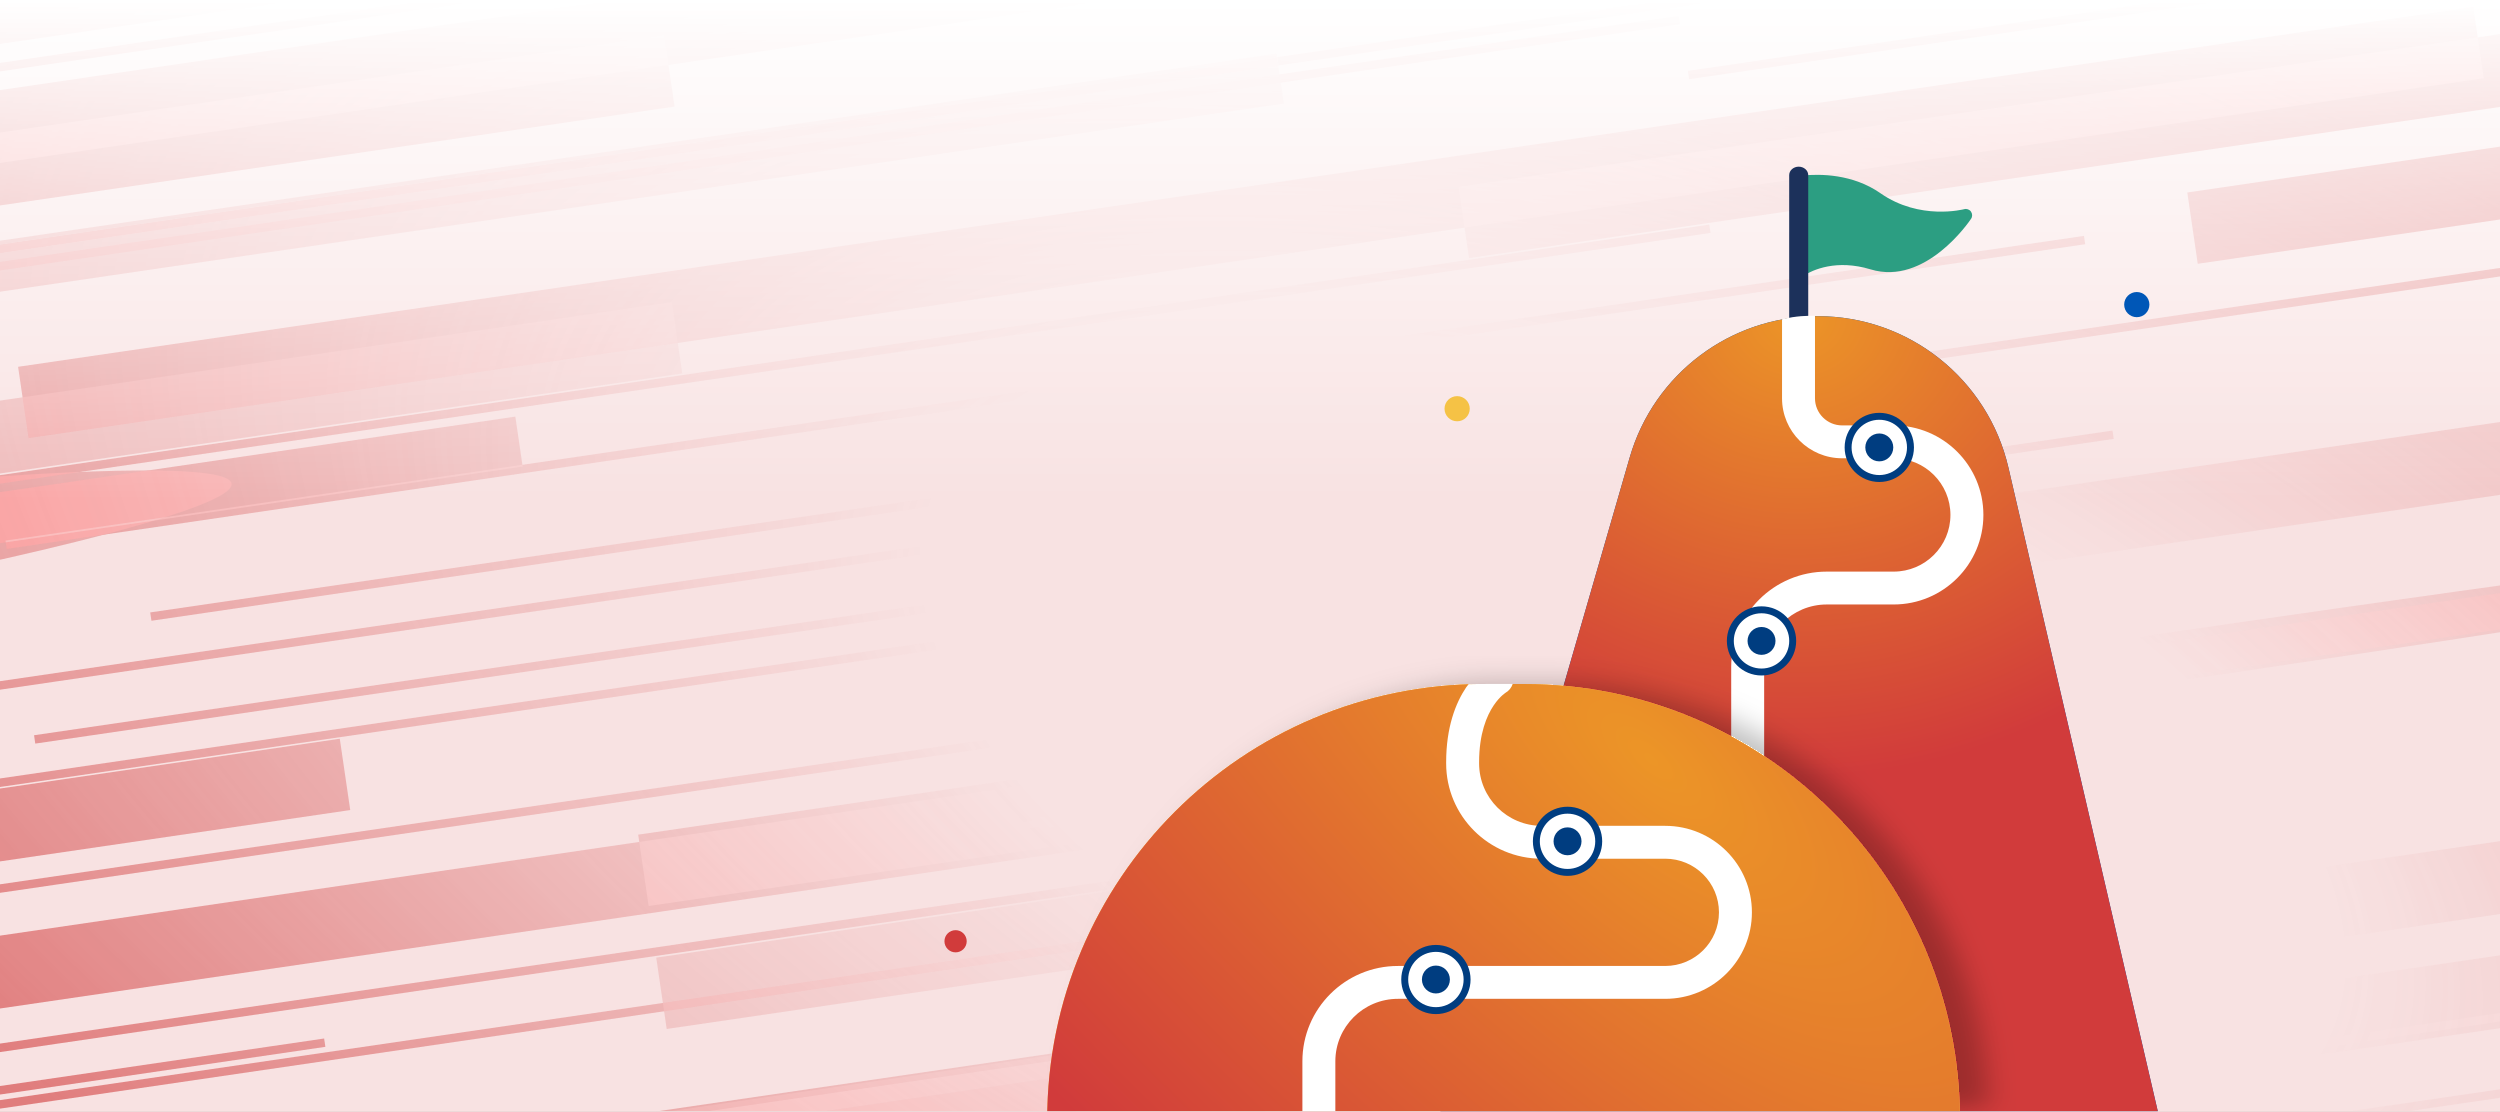
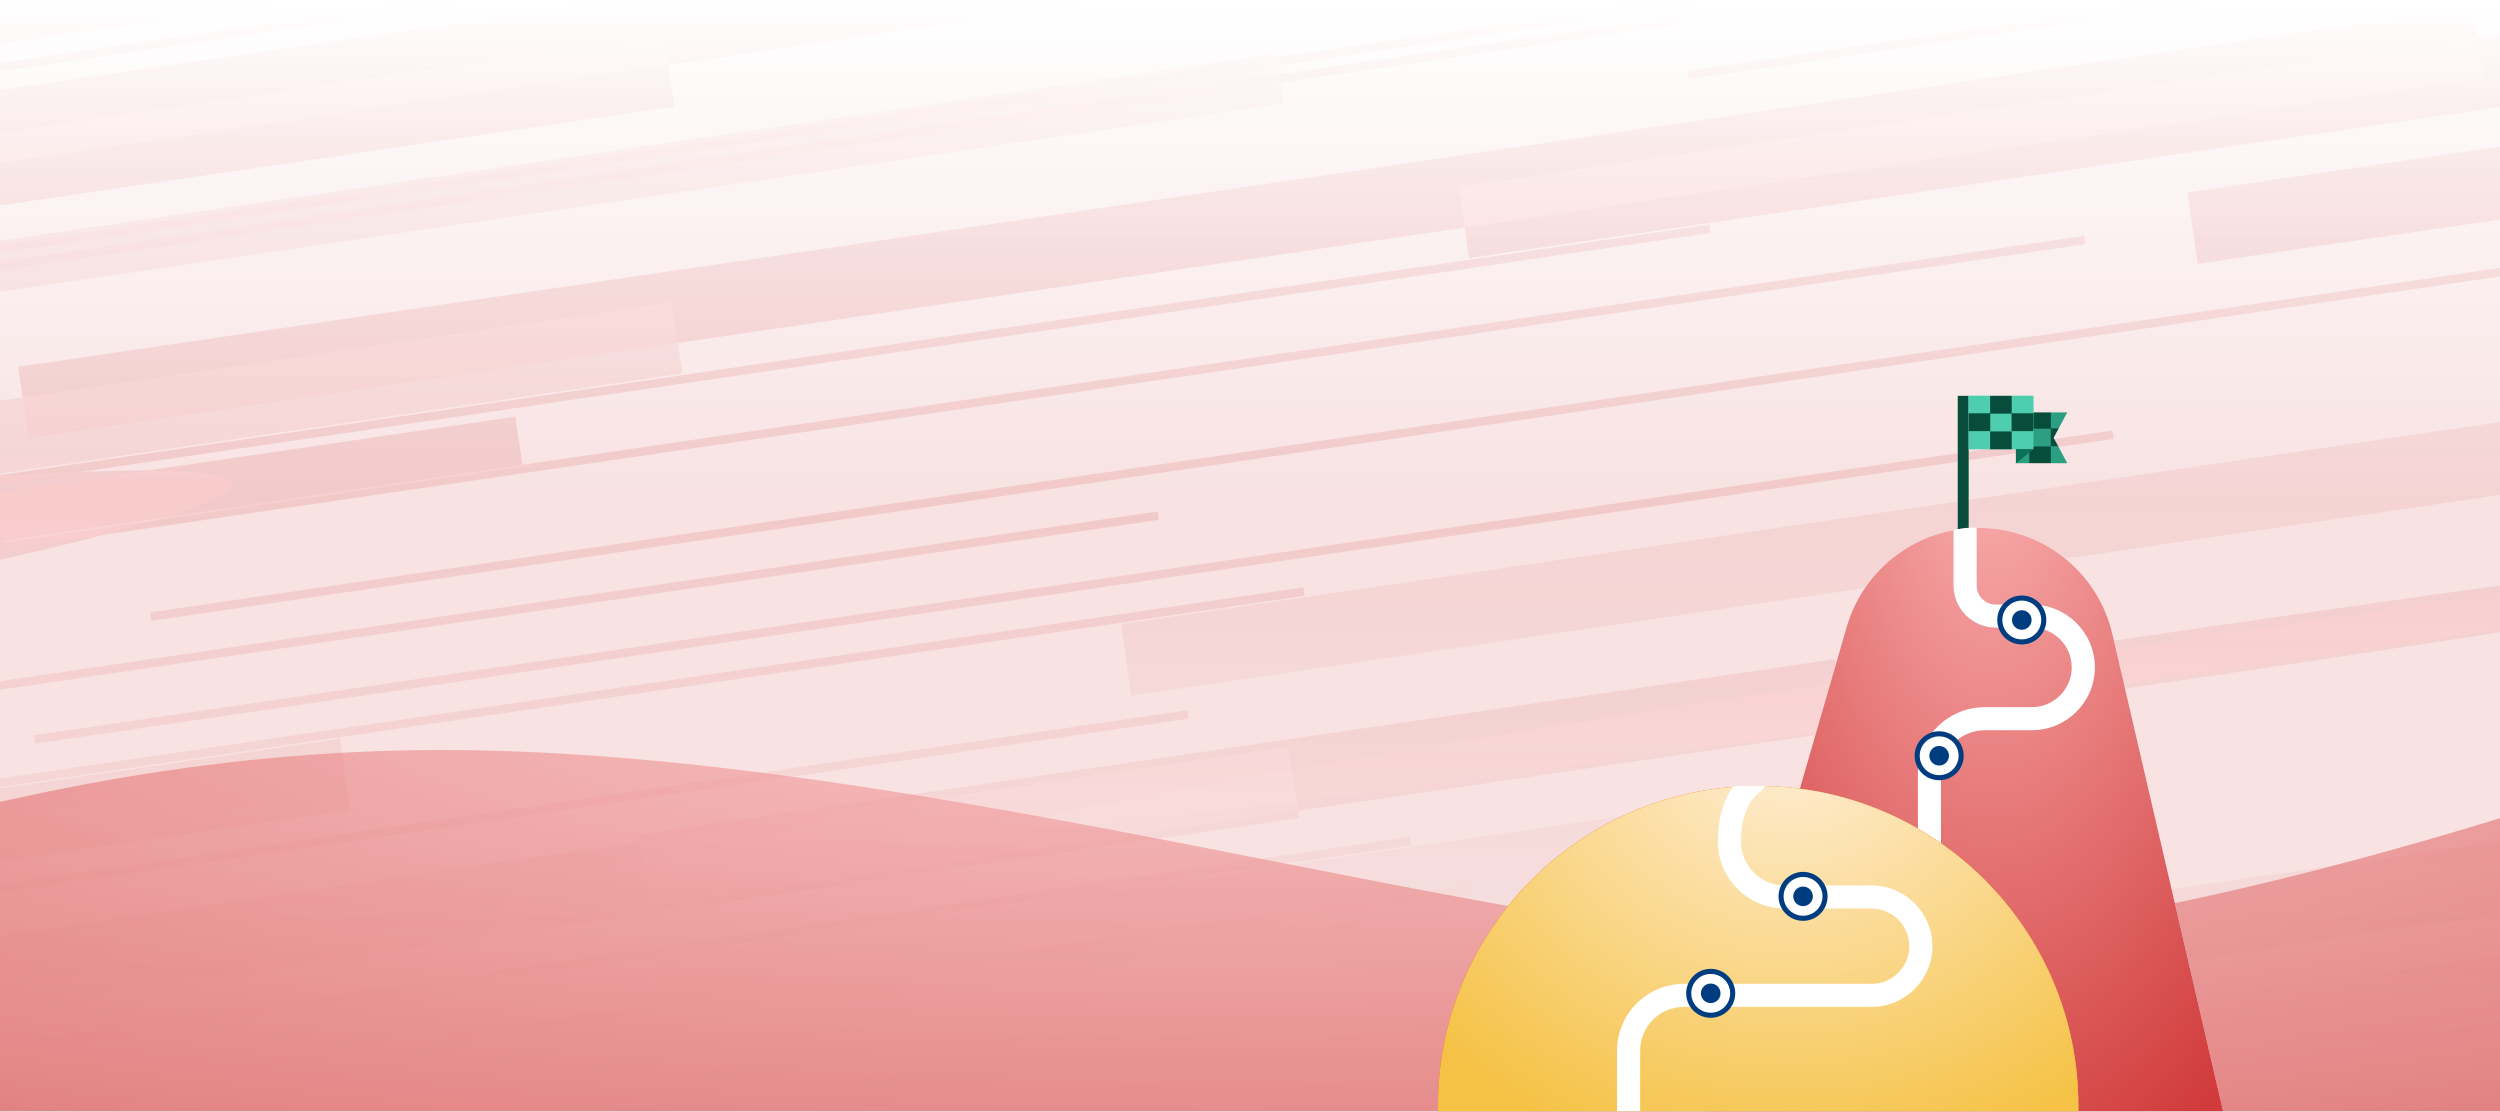
<svg xmlns="http://www.w3.org/2000/svg" width="360" height="160" viewBox="0 0 360 160" fill="none">
-   <g clip-path="url(#clip0_1862_96380)">
-     <rect width="360" height="160" fill="url(#paint0_radial_1862_96380)" />
-     <g clip-path="url(#clip1_1862_96380)">
-       <rect width="360" height="199.756" transform="translate(0 -26.8789)" fill="#F8E2E2" />
-       <mask id="mask0_1862_96380" style="mask-type:alpha" maskUnits="userSpaceOnUse" x="0" y="-27" width="360" height="200">
-         <rect y="-26.879" width="360" height="199.756" fill="url(#paint1_radial_1862_96380)" />
+   <g clip-path="url(#clip0_2130_24739)">
+     <rect width="360" height="160" fill="url(#paint0_radial_2130_24739)" />
+     <g clip-path="url(#clip1_2130_24739)">
+       <rect width="360" height="199.756" transform="translate(0 -26.8779)" fill="#F8E2E2" />
+       <mask id="mask0_2130_24739" style="mask-type:alpha" maskUnits="userSpaceOnUse" x="0" y="-27" width="360" height="200">
+         <rect y="-26.878" width="360" height="199.756" fill="url(#paint1_linear_2130_24739)" />
      </mask>
-       <g mask="url(#mask0_1862_96380)">
+       <g mask="url(#mask0_2130_24739)">
        <g style="mix-blend-mode:multiply" opacity="0.6">
          <g style="mix-blend-mode:screen">
-             <path d="M136.886 -11.011L-247.948 45.406L-247.772 46.608L137.062 -9.809L136.886 -11.011Z" fill="#D13B3B" />
+             <path d="M136.886 -11.009L-247.948 45.408L-247.772 46.609L137.062 -9.808L136.886 -11.009Z" fill="#D13B3B" />
          </g>
          <g style="mix-blend-mode:screen">
            <path d="M304.201 61.998L4.903 105.875L5.08 107.077L304.377 63.199L304.201 61.998Z" fill="#D13B3B" />
          </g>
          <g style="mix-blend-mode:screen">
-             <path d="M215.162 151.944L-212.398 214.625L-212.222 215.827L215.338 153.146L215.162 151.944Z" fill="#D13B3B" />
-           </g>
-           <g style="mix-blend-mode:screen">
-             <path d="M170.945 102.281L-213.858 158.693L-213.682 159.895L171.121 103.482L170.945 102.281Z" fill="#D13B3B" />
-           </g>
-           <g style="mix-blend-mode:screen">
-             <path d="M246.137 32.338L-10.403 69.947L-10.227 71.149L246.314 33.54L246.137 32.338Z" fill="#D13B3B" />
-           </g>
-           <g style="mix-blend-mode:screen">
-             <path d="M263.608 -39.668L-149.315 20.867L-148.26 28.062L264.662 -32.473L263.608 -39.668Z" fill="#D13B3B" />
-           </g>
-           <g style="mix-blend-mode:screen">
-             <path d="M423.941 128.192L70.397 180.021L71.903 190.294L425.447 138.464L423.941 128.192Z" fill="#D13B3B" />
-           </g>
-           <g style="mix-blend-mode:screen" opacity="0.6">
-             <path d="M514.969 38.049L161.426 89.879L162.932 100.151L516.475 48.321L514.969 38.049Z" fill="#D13B3B" />
-           </g>
-           <g style="mix-blend-mode:screen" opacity="0.6">
-             <path d="M266.842 112.632L94.497 137.898L96.003 148.171L268.348 122.905L266.842 112.632Z" fill="#D13B3B" />
+             <path d="M215.162 151.945L-212.398 214.625L-212.222 215.827L215.338 153.146L215.162 151.945Z" fill="#D13B3B" />
+           </g>
+           <g style="mix-blend-mode:screen">
+             <path d="M170.945 102.282L-213.858 158.694L-213.682 159.896L171.121 103.483L170.945 102.282Z" fill="#D13B3B" />
+           </g>
+           <g style="mix-blend-mode:screen">
+             <path d="M246.137 32.339L-10.403 69.948L-10.227 71.149L246.314 33.54L246.137 32.339Z" fill="#D13B3B" />
+           </g>
+           <g style="mix-blend-mode:screen">
+             <path d="M263.608 -39.667L-149.315 20.868L-148.26 28.062L264.662 -32.473L263.608 -39.667Z" fill="#D13B3B" />
+           </g>
+           <g style="mix-blend-mode:screen">
+             <path d="M423.941 128.192L70.397 180.022L71.903 190.295L425.447 138.465L423.941 128.192Z" fill="#D13B3B" />
+           </g>
+           <g style="mix-blend-mode:screen" opacity="0.6">
+             <path d="M514.969 38.05L161.426 89.88L162.932 100.152L516.475 48.322L514.969 38.05Z" fill="#D13B3B" />
+           </g>
+           <g style="mix-blend-mode:screen" opacity="0.6">
+             <path d="M266.842 112.633L94.497 137.899L96.003 148.171L268.348 122.905L266.842 112.633Z" fill="#D13B3B" />
          </g>
          <g style="mix-blend-mode:screen">
            <path d="M135.225 -22.335L-249.609 34.082L-249.433 35.284L135.401 -21.134L135.225 -22.335Z" fill="#D13B3B" />
          </g>
          <g style="mix-blend-mode:screen">
-             <path d="M300.092 33.964L0.794 77.842L0.971 79.043L300.268 35.166L300.092 33.964Z" fill="#D13B3B" />
-           </g>
-           <g style="mix-blend-mode:screen">
-             <path d="M211.557 127.401L-216.002 190.082L-215.826 191.284L211.734 128.603L211.557 127.401Z" fill="#D13B3B" />
-           </g>
-           <g style="mix-blend-mode:screen">
-             <path d="M387.286 141.874L-40.273 204.555L-40.097 205.756L387.463 143.076L387.286 141.874Z" fill="#D13B3B" />
-           </g>
-           <g style="mix-blend-mode:screen">
-             <path d="M627.857 -46.208L243.054 10.205L243.23 11.407L628.033 -45.006L627.857 -46.208Z" fill="#D13B3B" />
-           </g>
-           <g style="mix-blend-mode:screen">
-             <path d="M166.72 73.649L-87.781 110.959L-87.605 112.161L166.896 74.85L166.72 73.649Z" fill="#D13B3B" />
-           </g>
-           <g style="mix-blend-mode:screen">
-             <path d="M241.734 2.278L-14.806 39.887L-14.63 41.088L241.91 3.479L241.734 2.278Z" fill="#D13B3B" />
+             <path d="M300.092 33.965L0.794 77.843L0.971 79.044L300.268 35.167L300.092 33.965Z" fill="#D13B3B" />
+           </g>
+           <g style="mix-blend-mode:screen">
+             <path d="M211.557 127.402L-216.002 190.083L-215.826 191.284L211.734 128.603L211.557 127.402Z" fill="#D13B3B" />
+           </g>
+           <g style="mix-blend-mode:screen">
+             <path d="M387.286 141.875L-40.273 204.556L-40.097 205.757L387.463 143.077L387.286 141.875Z" fill="#D13B3B" />
+           </g>
+           <g style="mix-blend-mode:screen">
+             <path d="M627.857 -46.207L243.054 10.206L243.23 11.407L628.033 -45.005L627.857 -46.207Z" fill="#D13B3B" />
+           </g>
+           <g style="mix-blend-mode:screen">
+             <path d="M166.72 73.648L-87.781 110.958L-87.605 112.16L166.896 74.85L166.72 73.648Z" fill="#D13B3B" />
+           </g>
+           <g style="mix-blend-mode:screen">
+             <path d="M241.734 2.278L-14.806 39.887L-14.63 41.089L241.91 3.48L241.734 2.278Z" fill="#D13B3B" />
          </g>
          <g style="mix-blend-mode:screen" opacity="0.6">
            <path d="M238.607 -158.77L253.379 -160.938L253.343 -161.231L236.591 -158.77L236.411 -159.971L253.163 -162.432L253.031 -163.353L-159.895 -102.823L-158.841 -95.626L239.308 -153.998L238.607 -158.77Z" fill="#D13B3B" />
          </g>
          <g style="mix-blend-mode:screen">
            <path d="M260.069 -63.812L-152.853 -3.277L-151.798 3.917L261.124 -56.618L260.069 -63.812Z" fill="#D13B3B" />
          </g>
          <g style="mix-blend-mode:screen">
-             <path d="M695.951 -28.139L314.97 27.713L316.476 37.985L697.457 -17.867L695.951 -28.139Z" fill="#D13B3B" />
-           </g>
-           <g style="mix-blend-mode:screen">
-             <path d="M421.586 112.096L68.043 163.926L69.548 174.198L423.092 122.368L421.586 112.096Z" fill="#D13B3B" />
-           </g>
-           <g style="mix-blend-mode:screen">
-             <path d="M356.149 0.988L2.605 52.818L4.111 63.091L357.655 11.261L356.149 0.988Z" fill="#D13B3B" />
-           </g>
-           <g style="mix-blend-mode:screen">
-             <path d="M338.54 -36.656L-15.004 15.174L-13.498 25.446L340.046 -26.384L338.54 -36.656Z" fill="#D13B3B" />
-           </g>
-           <g style="mix-blend-mode:screen">
-             <path d="M264.244 94.924L91.9 120.189L93.406 130.462L265.75 105.196L264.244 94.924Z" fill="#D13B3B" />
-           </g>
-           <g style="mix-blend-mode:screen">
-             <path d="M48.929 106.376L-148.923 135.381L-147.417 145.653L50.435 116.648L48.929 106.376Z" fill="#D13B3B" />
-           </g>
-           <g style="mix-blend-mode:screen">
-             <path d="M440.525 145.048L111.767 193.244L111.943 194.446L440.701 146.25L440.525 145.048Z" fill="#D13B3B" />
-           </g>
-           <g style="mix-blend-mode:screen">
-             <path d="M187.676 84.585L-111.622 128.463L-111.445 129.665L187.852 85.787L187.676 84.585Z" fill="#D13B3B" />
-           </g>
-           <g style="mix-blend-mode:screen">
-             <path d="M404.987 -24.184L183.908 8.227L184.084 9.428L405.163 -22.982L404.987 -24.184Z" fill="#D13B3B" />
-           </g>
-           <g style="mix-blend-mode:screen">
-             <path d="M-201.134 4.75L-200.961 5.949L226.601 -56.727L226.421 -57.928L201.884 -54.334L22.063 -27.974L-201.134 4.75Z" fill="#D13B3B" />
+             <path d="M695.951 -28.138L314.97 27.714L316.476 37.986L697.457 -17.866L695.951 -28.138Z" fill="#D13B3B" />
+           </g>
+           <g style="mix-blend-mode:screen">
+             <path d="M421.586 112.097L68.043 163.927L69.548 174.199L423.092 122.369L421.586 112.097Z" fill="#D13B3B" />
+           </g>
+           <g style="mix-blend-mode:screen">
+             <path d="M356.149 0.988L2.605 52.818L4.111 63.09L357.655 11.26L356.149 0.988Z" fill="#D13B3B" />
+           </g>
+           <g style="mix-blend-mode:screen">
+             <path d="M338.54 -36.656L-15.004 15.174L-13.498 25.447L340.046 -26.383L338.54 -36.656Z" fill="#D13B3B" />
+           </g>
+           <g style="mix-blend-mode:screen">
+             <path d="M264.244 94.925L91.9 120.191L93.406 130.463L265.75 105.197L264.244 94.925Z" fill="#D13B3B" />
+           </g>
+           <g style="mix-blend-mode:screen">
+             <path d="M48.929 106.377L-148.923 135.382L-147.417 145.654L50.435 116.649L48.929 106.377Z" fill="#D13B3B" />
+           </g>
+           <g style="mix-blend-mode:screen">
+             <path d="M440.525 145.048L111.767 193.245L111.943 194.446L440.701 146.25L440.525 145.048Z" fill="#D13B3B" />
+           </g>
+           <g style="mix-blend-mode:screen">
+             <path d="M187.676 84.587L-111.622 128.464L-111.445 129.666L187.852 85.789L187.676 84.587Z" fill="#D13B3B" />
+           </g>
+           <g style="mix-blend-mode:screen">
+             <path d="M404.987 -24.184L183.908 8.226L184.084 9.428L405.163 -22.983L404.987 -24.184Z" fill="#D13B3B" />
+           </g>
+           <g style="mix-blend-mode:screen">
+             <path d="M-201.134 4.751L-200.961 5.949L226.601 -56.726L226.421 -57.928L201.884 -54.334L22.063 -27.973L-201.134 4.751Z" fill="#D13B3B" />
          </g>
          <g style="mix-blend-mode:screen">
            <path d="M22.061 -27.974L201.882 -54.335L406.869 -84.385L406.695 -85.583L21.887 -29.173L22.061 -27.974Z" fill="#D13B3B" />
          </g>
          <g style="mix-blend-mode:screen">
-             <path d="M406.441 31.774L21.63 88.188L21.806 89.389L406.617 32.975L406.441 31.774Z" fill="#D13B3B" />
-           </g>
-           <g style="mix-blend-mode:screen">
-             <path d="M202.97 120.518L-53.57 158.127L-53.394 159.329L203.147 121.719L202.97 120.518Z" fill="#D13B3B" />
+             <path d="M406.441 31.774L21.63 88.188L21.806 89.39L406.617 32.976L406.441 31.774Z" fill="#D13B3B" />
+           </g>
+           <g style="mix-blend-mode:screen">
+             <path d="M202.97 120.519L-53.57 158.128L-53.394 159.33L203.147 121.72L202.97 120.519Z" fill="#D13B3B" />
          </g>
          <g style="mix-blend-mode:screen">
            <path d="M46.677 149.543L-338.134 205.957L-337.957 207.159L46.853 150.745L46.677 149.543Z" fill="#D13B3B" />
          </g>
          <g style="mix-blend-mode:screen">
-             <path d="M118.449 -53.242L-266.361 3.172L-266.185 4.374L118.626 -52.04L118.449 -53.242Z" fill="#D13B3B" />
-           </g>
-           <g style="mix-blend-mode:screen">
-             <path d="M235.899 140.373L203.167 145.172L203.519 147.575L236.252 142.777L235.899 140.373Z" fill="#D13B3B" />
-           </g>
-           <g style="mix-blend-mode:screen">
-             <path d="M74.209 59.99L-338.714 120.525L-337.659 127.72L75.263 67.185L74.209 59.99Z" fill="#D13B3B" />
-           </g>
-           <g style="mix-blend-mode:screen">
-             <path d="M-71.877 224.458L-70.864 231.335L342.061 170.806L341.007 163.609L112.325 197.131L112.37 197.444L-71.877 224.458Z" fill="#D13B3B" />
-           </g>
-           <g style="mix-blend-mode:screen">
-             <path d="M-71.919 224.147L112.328 197.133L111.932 194.455L55.865 202.675L55.684 201.473L111.759 193.256L111.315 190.256L-425.117 268.897L-424.063 276.094L-71.874 224.46L-71.919 224.147Z" fill="#D13B3B" />
-           </g>
-           <g style="mix-blend-mode:screen" opacity="0.6">
-             <path d="M217.748 -77.727L-318.692 0.916L-317.638 8.111L218.802 -70.532L217.748 -77.727Z" fill="#D13B3B" />
+             <path d="M118.449 -53.241L-266.361 3.172L-266.185 4.374L118.626 -52.04L118.449 -53.241Z" fill="#D13B3B" />
+           </g>
+           <g style="mix-blend-mode:screen">
+             <path d="M235.899 140.375L203.167 145.173L203.519 147.577L236.252 142.778L235.899 140.375Z" fill="#D13B3B" />
+           </g>
+           <g style="mix-blend-mode:screen">
+             <path d="M74.209 59.991L-338.714 120.526L-337.659 127.721L75.263 67.186L74.209 59.991Z" fill="#D13B3B" />
+           </g>
+           <g style="mix-blend-mode:screen">
+             <path d="M-71.877 224.459L-70.864 231.336L342.061 170.806L341.007 163.609L112.325 197.132L112.37 197.444L-71.877 224.459Z" fill="#D13B3B" />
+           </g>
+           <g style="mix-blend-mode:screen">
+             <path d="M-71.919 224.147L112.328 197.132L111.932 194.454L55.865 202.674L55.684 201.473L111.759 193.256L111.315 190.255L-425.117 268.897L-424.063 276.094L-71.874 224.459L-71.919 224.147Z" fill="#D13B3B" />
+           </g>
+           <g style="mix-blend-mode:screen" opacity="0.6">
+             <path d="M217.748 -77.725L-318.692 0.917L-317.638 8.112L218.802 -70.531L217.748 -77.725Z" fill="#D13B3B" />
          </g>
          <g style="mix-blend-mode:screen" opacity="0.6">
            <path d="M184.068 9.461L-22.412 39.728L-22.586 38.529L183.895 8.263L183.809 7.715L-352.623 86.356L-351.567 93.546L184.866 14.904L184.068 9.461Z" fill="#D13B3B" />
          </g>
          <g style="mix-blend-mode:screen">
            <path d="M183.898 8.267L-22.582 38.537L-22.406 39.739L184.074 9.468L183.898 8.267Z" fill="#D13B3B" />
          </g>
          <g style="mix-blend-mode:screen" opacity="0.6">
            <path d="M183.898 8.267L-22.582 38.537L-22.406 39.739L184.074 9.468L183.898 8.267Z" fill="#D13B3B" />
          </g>
          <g style="mix-blend-mode:screen">
-             <path d="M25.361 -20.482L-328.183 31.348L-326.677 41.62L26.867 -10.21L25.361 -20.482Z" fill="#D13B3B" />
-           </g>
-           <g style="mix-blend-mode:screen">
-             <path d="M95.63 5.072L-257.914 56.902L-256.408 67.175L97.136 15.345L95.63 5.072Z" fill="#D13B3B" />
-           </g>
-           <g style="mix-blend-mode:screen">
-             <path d="M185.554 107.529L-167.989 159.359L-166.483 169.632L187.06 117.802L185.554 107.529Z" fill="#D13B3B" />
+             <path d="M25.361 -20.481L-328.183 31.349L-326.677 41.622L26.867 -10.208L25.361 -20.481Z" fill="#D13B3B" />
+           </g>
+           <g style="mix-blend-mode:screen">
+             <path d="M95.63 5.072L-257.914 56.902L-256.408 67.174L97.136 15.344L95.63 5.072Z" fill="#D13B3B" />
+           </g>
+           <g style="mix-blend-mode:screen">
+             <path d="M185.554 107.53L-167.989 159.36L-166.483 169.632L187.06 117.802L185.554 107.53Z" fill="#D13B3B" />
          </g>
          <g style="mix-blend-mode:screen" opacity="0.6">
            <path d="M203.051 144.393L-150.493 196.223L-150.379 196.998L203.165 145.168L203.051 144.393Z" fill="#D13B3B" />
          </g>
          <g style="mix-blend-mode:screen">
-             <path d="M203.515 147.568L-150.028 199.398L-148.987 206.5L204.556 154.67L203.515 147.568Z" fill="#D13B3B" />
-           </g>
-           <g style="mix-blend-mode:screen">
-             <path d="M203.169 145.174L-150.375 197.004L-150.023 199.407L203.521 147.577L203.169 145.174Z" fill="#D13B3B" />
-           </g>
-           <g style="mix-blend-mode:screen" opacity="0.6">
-             <path d="M203.169 145.174L-150.375 197.004L-150.023 199.407L203.521 147.577L203.169 145.174Z" fill="#D13B3B" />
+             <path d="M203.515 147.569L-150.028 199.399L-148.987 206.501L204.556 154.671L203.515 147.569Z" fill="#D13B3B" />
+           </g>
+           <g style="mix-blend-mode:screen">
+             <path d="M203.169 145.175L-150.375 197.005L-150.023 199.408L203.521 147.578L203.169 145.175Z" fill="#D13B3B" />
+           </g>
+           <g style="mix-blend-mode:screen" opacity="0.6">
+             <path d="M203.169 145.175L-150.375 197.005L-150.023 199.408L203.521 147.578L203.169 145.175Z" fill="#D13B3B" />
          </g>
          <g style="mix-blend-mode:screen">
            <path d="M415.647 77.235L282.849 96.703L283.601 101.836L416.399 82.367L415.647 77.235Z" fill="#D13B3B" />
          </g>
          <g style="mix-blend-mode:screen" opacity="0.6">
-             <path d="M96.741 43.504L-75.604 68.769L-74.098 79.042L98.247 53.776L96.741 43.504Z" fill="#D13B3B" />
+             <path d="M96.741 43.505L-75.604 68.77L-74.098 79.043L98.247 53.777L96.741 43.505Z" fill="#D13B3B" />
          </g>
          <g style="mix-blend-mode:screen">
            <path d="M407.886 -2.115L210.035 26.891L211.541 37.163L409.392 8.158L407.886 -2.115Z" fill="#D13B3B" />
          </g>
          <g style="mix-blend-mode:screen">
-             <path d="M147.34 251.925L365.137 219.998L365.372 221.593L364.622 216.455L128.823 251.021L128.997 252.237L147 249.598L147.34 251.925Z" fill="#D13B3B" />
+             <path d="M147.34 251.927L365.137 220L365.372 221.594L364.622 216.457L128.823 251.022L128.997 252.238L147 249.6L147.34 251.927Z" fill="#D13B3B" />
          </g>
          <g style="mix-blend-mode:screen">
            <path d="M147.339 251.926L147.342 252.003L129.35 254.638L129.572 256.159L129.807 257.753L365.606 223.188L365.371 221.594L365.135 219.999L147.339 251.926Z" fill="#D13B3B" />
          </g>
          <g style="mix-blend-mode:screen">
            <path d="M147.339 251.926L147.342 252.003L129.35 254.638L129.572 256.159L129.807 257.753L365.606 223.188L365.371 221.594L365.135 219.999L147.339 251.926Z" fill="#D13B3B" />
          </g>
          <g style="mix-blend-mode:color-dodge" opacity="0.9">
            <path d="M-125.338 102.737C-36.919 89.775 34.126 74.959 33.347 69.646C32.568 64.332 -39.74 70.532 -128.159 83.495C-216.577 96.457 -287.623 111.272 -286.844 116.586C-286.065 121.9 -213.756 115.699 -125.338 102.737Z" fill="#D13B3B" />
          </g>
          <g style="mix-blend-mode:color-dodge" opacity="0.9">
-             <path d="M-156.4 -28.635C-244.819 -15.676 -316.722 -6.73 -317.008 -8.665C-317.293 -10.599 -245.845 -22.668 -157.423 -35.634C-69.004 -48.593 2.899 -57.539 3.184 -55.605C3.47 -53.67 -67.978 -41.601 -156.4 -28.635Z" fill="#D13B3B" />
+             <path d="M-156.4 -28.635C-244.819 -15.676 -316.722 -6.73 -317.008 -8.665C-317.293 -10.6 -245.845 -22.668 -157.423 -35.635C-69.004 -48.594 2.899 -57.539 3.184 -55.605C3.47 -53.67 -67.978 -41.602 -156.4 -28.635Z" fill="#D13B3B" />
          </g>
          <g style="mix-blend-mode:color-dodge" opacity="0.9">
            <path d="M307.38 98.958C395.798 85.996 467.246 73.923 466.962 71.992C466.679 70.061 394.773 79.003 306.354 91.965C217.936 104.928 146.488 117.001 146.772 118.932C147.055 120.863 218.961 111.921 307.38 98.958Z" fill="#D13B3B" />
          </g>
          <g style="mix-blend-mode:color-dodge" opacity="0.9">
-             <path d="M101.265 -21.299C12.845 -8.34 -59.045 0.703 -59.309 -1.096C-59.572 -2.896 11.891 -14.874 100.31 -27.833C188.729 -40.792 260.62 -49.836 260.883 -48.036C261.144 -46.23 189.684 -34.258 101.265 -21.299Z" fill="#D13B3B" />
+             <path d="M101.265 -21.298C12.845 -8.339 -59.045 0.704 -59.309 -1.095C-59.572 -2.895 11.891 -14.873 100.31 -27.832C188.729 -40.791 260.62 -49.835 260.883 -48.035C261.144 -46.229 189.684 -34.258 101.265 -21.298Z" fill="#D13B3B" />
          </g>
        </g>
      </g>
    </g>
-     <rect x="360" y="72" width="360" height="72" transform="rotate(180 360 72)" fill="url(#paint2_linear_1862_96380)" />
-     <g clip-path="url(#clip2_1862_96380)">
-       <path d="M283.829 31.513C283.573 31.902 277.263 41.179 269.378 38.793C264.471 37.308 261.091 38.817 259.577 39.767V25.279C262.067 25.023 266.79 25.036 270.782 27.824C276.469 31.793 282.767 30.137 282.828 30.125C283.195 30.015 283.597 30.161 283.817 30.466C284.037 30.782 284.049 31.196 283.829 31.513Z" fill="#2C9E82" />
-       <path d="M260.386 25.218V52.002C260.386 52.671 259.768 53.219 259.014 53.219C258.26 53.219 257.643 52.671 257.643 52.002V25.218C257.643 24.548 258.26 24 259.014 24C259.768 24 260.386 24.548 260.386 25.218Z" fill="#1C315B" />
+     <g opacity="0.6">
+       <path d="M63.666 108C133.132 108 218.807 136 265.118 136C304.946 136 364.301 117.333 389 108V165H-56.164C-69.671 155.333 -92.634 136 -76.425 136C-56.164 136 -5.801 108 63.666 108Z" fill="#F8E2E2" />
+       <path d="M63.666 108C133.132 108 218.807 136 265.118 136C304.946 136 364.301 117.333 389 108V165H-56.164C-69.671 155.333 -92.634 136 -76.425 136C-56.164 136 -5.801 108 63.666 108Z" fill="url(#paint2_radial_2130_24739)" />
    </g>
-     <path d="M234.675 65.877C238.166 53.823 249.205 45.527 261.755 45.527C274.87 45.527 286.252 54.571 289.217 67.347L312 165.528H205.817L234.675 65.877Z" fill="#0057B7" />
-     <path d="M234.675 65.877C238.166 53.823 249.205 45.527 261.755 45.527C274.87 45.527 286.252 54.571 289.217 67.347L312 165.528H205.817L234.675 65.877Z" fill="url(#paint3_radial_1862_96380)" />
-     <path fill-rule="evenodd" clip-rule="evenodd" d="M261.358 45.473V57.354C261.358 59.51 263.111 61.259 265.273 61.259H272.683C279.821 61.259 285.608 67.031 285.608 74.152C285.608 81.272 279.821 87.045 272.683 87.045H263.054C258.075 87.045 254.038 91.071 254.038 96.038V113.773C254.038 115.08 252.976 116.139 251.666 116.139C250.355 116.139 249.293 115.08 249.293 113.773V96.038C249.293 88.457 255.454 82.312 263.054 82.312H272.683C277.201 82.312 280.863 78.658 280.863 74.152C280.863 69.645 277.201 65.992 272.683 65.992H265.273C260.49 65.992 256.613 62.124 256.613 57.354V45.974C258.774 45.473 260.062 45.473 261.358 45.473Z" fill="white" />
-     <g filter="url(#filter0_d_1862_96380)">
-       <path d="M150.792 161.282C150.792 126.606 178.902 98.496 213.578 98.496H219.438C254.113 98.496 282.223 126.606 282.223 161.282V165.557H150.792V161.282Z" fill="#F5C245" />
-       <path d="M150.792 161.282C150.792 126.606 178.902 98.496 213.578 98.496H219.438C254.113 98.496 282.223 126.606 282.223 161.282V165.557H150.792V161.282Z" fill="url(#paint4_radial_1862_96380)" />
+     <rect x="360" y="72" width="360" height="72" transform="rotate(180 360 72)" fill="url(#paint3_linear_2130_24739)" />
+     <mask id="mask1_2130_24739" style="mask-type:alpha" maskUnits="userSpaceOnUse" x="290" y="59" width="8" height="8">
+       <path d="M297.689 59.382H290.299V64.702V66.7H297.689L295.723 63.041L297.689 59.382Z" fill="#2C9E82" />
+     </mask>
+     <g mask="url(#mask1_2130_24739)">
+       <path d="M298.453 59.169H289.121V66.871H298.453V59.169Z" fill="#2C9E82" />
+       <path d="M292.232 59.169H289.121V61.736H292.232V59.169Z" fill="#2C9E82" />
+       <path d="M292.232 61.682H289.121V64.249H292.232V61.682Z" fill="#084D3B" />
+       <path d="M298.413 59.169H295.302V61.736H298.413V59.169Z" fill="#2C9E82" />
+       <path d="M295.322 59.169H292.212V61.736H295.322V59.169Z" fill="#084D3B" />
+       <path d="M295.322 64.294H292.212V66.861H295.322V64.294Z" fill="#084D3B" />
+       <path d="M298.413 61.682H295.302V64.249H298.413V61.682Z" fill="#084D3B" />
    </g>
-     <path fill-rule="evenodd" clip-rule="evenodd" d="M211.13 98.972C209.618 101.232 208.246 104.704 208.246 109.767V109.925C208.246 117.506 214.406 123.653 222.007 123.653H239.787C244.063 123.653 247.53 127.111 247.53 131.376C247.53 135.641 244.063 139.099 239.787 139.099H201.306C193.706 139.099 187.545 145.244 187.545 152.825V165.634C187.545 166.941 188.607 168 189.918 168C191.228 168 192.29 166.941 192.29 165.634V152.825C192.29 147.859 196.327 143.832 201.306 143.832H239.787C246.684 143.832 252.275 138.255 252.275 131.376C252.275 124.497 246.684 118.92 239.787 118.92H222.007C217.028 118.92 212.991 114.892 212.991 109.925V109.767C212.991 105.606 214.104 103.055 215.077 101.599C215.572 100.859 216.051 100.371 216.379 100.085C216.542 99.941 216.668 99.848 216.738 99.799C216.768 99.778 216.788 99.765 216.796 99.76C217.31 99.457 217.657 99.013 217.83 98.486C215.032 98.51 213.384 98.463 211.482 98.521C211.36 98.658 211.219 98.839 211.13 98.972Z" fill="white" />
-     <path d="M206.771 145.531C209.25 145.531 211.261 143.526 211.261 141.051C211.261 138.575 209.25 136.57 206.771 136.57C204.292 136.57 202.28 138.575 202.28 141.051C202.28 143.526 204.292 145.531 206.771 145.531Z" fill="white" stroke="#003D80" />
-     <ellipse cx="206.771" cy="141.051" rx="2.014" ry="2.008" fill="#003D80" />
-     <path d="M253.659 96.771C256.137 96.771 258.149 94.767 258.149 92.291C258.149 89.815 256.137 87.811 253.659 87.811C251.18 87.811 249.168 89.815 249.168 92.291C249.168 94.767 251.18 96.771 253.659 96.771Z" fill="white" stroke="#003D80" />
-     <ellipse cx="253.659" cy="92.292" rx="2.014" ry="2.008" fill="#003D80" />
-     <path d="M270.618 68.908C273.097 68.908 275.109 66.903 275.109 64.428C275.109 61.952 273.097 59.947 270.618 59.947C268.139 59.947 266.128 61.952 266.128 64.428C266.128 66.903 268.139 68.908 270.618 68.908Z" fill="white" stroke="#003D80" />
-     <ellipse cx="270.618" cy="64.428" rx="2.014" ry="2.008" fill="#003D80" />
-     <path d="M225.725 125.629C228.204 125.629 230.216 123.624 230.216 121.148C230.216 118.673 228.204 116.668 225.725 116.668C223.247 116.668 221.235 118.673 221.235 121.148C221.235 123.624 223.247 125.629 225.725 125.629Z" fill="white" stroke="#003D80" />
-     <ellipse cx="225.725" cy="121.149" rx="2.014" ry="2.008" fill="#003D80" />
-     <ellipse cx="1.817" cy="1.812" rx="1.817" ry="1.812" transform="matrix(-1 0 0 1 309.515 42.0508)" fill="#0057B7" />
-     <ellipse cx="1.817" cy="1.812" rx="1.817" ry="1.812" transform="matrix(-1 0 0 1 211.645 57.043)" fill="#F5C245" />
-     <ellipse cx="137.603" cy="135.542" rx="1.603" ry="1.599" fill="#D13B3B" />
+     <path d="M283.487 57.001H281.915V77.834H283.487V57.001Z" fill="#084D3B" />
+     <path d="M292.818 57H283.487V64.701H292.818V57Z" fill="#4ECEAE" />
+     <path d="M286.597 57H283.487V59.567H286.597V57Z" fill="#4ECEAE" />
+     <path d="M286.597 59.514H283.487V62.081H286.597V59.514Z" fill="#084D3B" />
+     <path d="M292.778 57H289.668V59.567H292.778V57Z" fill="#4ECEAE" />
+     <path d="M289.688 57H286.578V59.567H289.688V57Z" fill="#084D3B" />
+     <path d="M289.688 62.126H286.578V64.693H289.688V62.126Z" fill="#084D3B" />
+     <path d="M292.778 59.514H289.668V62.081H292.778V59.514Z" fill="#084D3B" />
+     <path d="M290.29 66.733L292.834 64.67H290.29V66.733Z" fill="#0C7057" />
+     <path d="M265.92 90.296C268.369 81.838 276.114 76.018 284.919 76.018C294.121 76.018 302.107 82.363 304.187 91.327L320.172 160.211H245.673L265.92 90.296Z" fill="url(#paint4_radial_2130_24739)" />
+     <path d="M265.92 90.296C268.369 81.838 276.114 76.018 284.919 76.018C294.121 76.018 302.107 82.363 304.187 91.327L320.172 160.211H245.673L265.92 90.296Z" fill="url(#paint5_radial_2130_24739)" />
+     <path fill-rule="evenodd" clip-rule="evenodd" d="M284.641 75.981V84.317C284.641 85.829 285.871 87.056 287.388 87.056H292.586C297.595 87.056 301.655 91.106 301.655 96.102C301.655 101.098 297.595 105.148 292.586 105.148H285.831C282.337 105.148 279.505 107.973 279.505 111.457V123.9C279.505 124.817 278.76 125.561 277.841 125.561C276.921 125.561 276.176 124.817 276.176 123.9V111.457C276.176 106.139 280.499 101.827 285.831 101.827H292.586C295.756 101.827 298.326 99.264 298.326 96.102C298.326 92.94 295.756 90.377 292.586 90.377H287.388C284.032 90.377 281.312 87.663 281.312 84.317V76.332C282.828 75.981 283.731 75.98 284.641 75.981Z" fill="white" />
+     <path d="M207.067 159.206C207.067 133.787 227.755 113.181 253.174 113.181C278.592 113.181 299.28 133.787 299.28 159.206V160.231H207.067V159.206Z" fill="#F5C245" />
+     <path d="M207.067 159.206C207.067 133.787 227.755 113.181 253.174 113.181C278.592 113.181 299.28 133.787 299.28 159.206V160.231H207.067V159.206Z" fill="url(#paint6_radial_2130_24739)" />
+     <path d="M207.067 159.206C207.067 133.787 227.755 113.181 253.174 113.181C278.592 113.181 299.28 133.787 299.28 159.206V160.231H207.067V159.206Z" fill="url(#paint7_radial_2130_24739)" />
+     <path fill-rule="evenodd" clip-rule="evenodd" d="M249.4 113.515C248.34 115.101 247.377 117.536 247.377 121.089V121.2C247.377 126.518 251.699 130.832 257.032 130.832H269.507C272.507 130.832 274.939 133.257 274.939 136.25C274.939 139.243 272.507 141.669 269.507 141.669H242.508C237.176 141.669 232.853 145.98 232.853 151.299V160.285C232.853 161.202 233.598 161.946 234.518 161.946C235.437 161.946 236.182 161.202 236.182 160.285V151.299C236.182 147.814 239.014 144.989 242.508 144.989H269.507C274.345 144.989 278.268 141.077 278.268 136.25C278.268 131.423 274.345 127.511 269.507 127.511H257.032C253.538 127.511 250.706 124.685 250.706 121.2V121.089C250.706 118.17 251.487 116.38 252.17 115.358C252.517 114.839 252.853 114.497 253.083 114.296C253.198 114.195 253.286 114.129 253.335 114.095C253.356 114.08 253.37 114.071 253.376 114.068C253.736 113.855 253.98 113.544 254.101 113.174C252.138 113.191 250.982 113.158 249.648 113.199C249.562 113.295 249.463 113.421 249.4 113.515Z" fill="white" />
+     <path d="M246.342 146.197C248.09 146.197 249.508 144.783 249.508 143.038C249.508 141.292 248.09 139.879 246.342 139.879C244.594 139.879 243.176 141.292 243.176 143.038C243.176 144.783 244.594 146.197 246.342 146.197Z" fill="white" stroke="#003D80" stroke-width="0.733" />
+     <ellipse cx="246.342" cy="143.038" rx="1.413" ry="1.409" fill="#003D80" />
+     <path d="M279.239 111.987C280.986 111.987 282.405 110.573 282.405 108.828C282.405 107.082 280.986 105.669 279.239 105.669C277.491 105.669 276.072 107.082 276.072 108.828C276.072 110.573 277.491 111.987 279.239 111.987Z" fill="white" stroke="#003D80" stroke-width="0.733" />
+     <ellipse cx="279.238" cy="108.828" rx="1.413" ry="1.409" fill="#003D80" />
+     <path d="M291.138 92.438C292.886 92.438 294.304 91.025 294.304 89.279C294.304 87.533 292.886 86.12 291.138 86.12C289.39 86.12 287.972 87.533 287.972 89.279C287.972 91.025 289.39 92.438 291.138 92.438Z" fill="white" stroke="#003D80" stroke-width="0.733" />
+     <ellipse cx="291.138" cy="89.279" rx="1.413" ry="1.409" fill="#003D80" />
+     <path d="M259.641 132.234C261.389 132.234 262.807 130.82 262.807 129.074C262.807 127.329 261.389 125.915 259.641 125.915C257.893 125.915 256.475 127.329 256.475 129.074C256.475 130.82 257.893 132.234 259.641 132.234Z" fill="white" stroke="#003D80" stroke-width="0.733" />
+     <ellipse cx="259.641" cy="129.074" rx="1.413" ry="1.409" fill="#003D80" />
  </g>
  <defs>
-     <filter id="filter0_d_1862_96380" x="150.792" y="94.496" width="139.431" height="75.061" filterUnits="userSpaceOnUse" color-interpolation-filters="sRGB">
-       <feFlood flood-opacity="0" result="BackgroundImageFix" />
-       <feColorMatrix in="SourceAlpha" type="matrix" values="0 0 0 0 0 0 0 0 0 0 0 0 0 0 0 0 0 0 127 0" result="hardAlpha" />
-       <feOffset dx="4" />
-       <feGaussianBlur stdDeviation="2" />
-       <feComposite in2="hardAlpha" operator="out" />
-       <feColorMatrix type="matrix" values="0 0 0 0 0 0 0 0 0 0 0 0 0 0 0 0 0 0 0.25 0" />
-       <feBlend mode="normal" in2="BackgroundImageFix" result="effect1_dropShadow_1862_96380" />
-       <feBlend mode="normal" in="SourceGraphic" in2="effect1_dropShadow_1862_96380" result="shape" />
-     </filter>
-     <radialGradient id="paint0_radial_1862_96380" cx="0" cy="0" r="1" gradientUnits="userSpaceOnUse" gradientTransform="translate(180) rotate(90) scale(91.3939 261.877)">
+     <radialGradient id="paint0_radial_2130_24739" cx="0" cy="0" r="1" gradientUnits="userSpaceOnUse" gradientTransform="translate(180) rotate(90) scale(91.3939 261.877)">
      <stop stop-color="#EC9527" />
      <stop offset="0.968" stop-color="#D13B3B" />
    </radialGradient>
-     <radialGradient id="paint1_radial_1862_96380" cx="0" cy="0" r="1" gradientUnits="userSpaceOnUse" gradientTransform="translate(235 109.499) rotate(110.386) scale(157.889 326.834)">
+     <linearGradient id="paint1_linear_2130_24739" x1="180" y1="157" x2="180" y2="-186" gradientUnits="userSpaceOnUse">
      <stop stop-color="#D9D9D9" stop-opacity="0" />
-       <stop offset="0.328" stop-color="#D9D9D9" stop-opacity="0" />
      <stop offset="1" stop-color="#D9D9D9" />
-     </radialGradient>
-     <linearGradient id="paint2_linear_1862_96380" x1="540" y1="72" x2="540" y2="144" gradientUnits="userSpaceOnUse">
+     </linearGradient>
+     <radialGradient id="paint2_radial_2130_24739" cx="0" cy="0" r="1" gradientUnits="userSpaceOnUse" gradientTransform="translate(177.202 99.0609) rotate(90) scale(77.2072 360.262)">
+       <stop stop-color="#FAB1B1" />
+       <stop offset="1" stop-color="#D13B3B" />
+     </radialGradient>
+     <linearGradient id="paint3_linear_2130_24739" x1="540" y1="72" x2="540" y2="144" gradientUnits="userSpaceOnUse">
      <stop stop-color="white" stop-opacity="0" />
      <stop offset="1" stop-color="white" />
    </linearGradient>
-     <radialGradient id="paint3_radial_1862_96380" cx="0" cy="0" r="1" gradientUnits="userSpaceOnUse" gradientTransform="translate(258.908 45.5273) rotate(90) scale(68.5458 77.2417)">
+     <radialGradient id="paint4_radial_2130_24739" cx="0" cy="0" r="1" gradientUnits="userSpaceOnUse" gradientTransform="translate(282.994 108.729) rotate(-90) scale(37.0723 52.779)">
+       <stop stop-color="white" />
+       <stop offset="1" stop-color="#EBF5FF" />
+     </radialGradient>
+     <radialGradient id="paint5_radial_2130_24739" cx="0" cy="0" r="1" gradientUnits="userSpaceOnUse" gradientTransform="translate(286.671 62.8143) rotate(90) scale(114.041 56.9835)">
+       <stop stop-color="#FAB1B1" />
+       <stop offset="1" stop-color="#D13B3B" />
+     </radialGradient>
+     <radialGradient id="paint6_radial_2130_24739" cx="0" cy="0" r="1" gradientUnits="userSpaceOnUse" gradientTransform="translate(268.082 120.901) rotate(132.007) scale(67.9831 170.044)">
      <stop stop-color="#EC9527" />
      <stop offset="0.968" stop-color="#D13B3B" />
    </radialGradient>
-     <radialGradient id="paint4_radial_1862_96380" cx="0" cy="0" r="1" gradientUnits="userSpaceOnUse" gradientTransform="translate(237.757 109.499) rotate(132.007) scale(96.8962 242.363)">
-       <stop stop-color="#EC9527" />
-       <stop offset="0.968" stop-color="#D13B3B" />
-     </radialGradient>
-     <clipPath id="clip0_1862_96380">
+     <radialGradient id="paint7_radial_2130_24739" cx="0" cy="0" r="1" gradientUnits="userSpaceOnUse" gradientTransform="translate(257.814 105.802) rotate(90) scale(63.7301 70.5327)">
+       <stop stop-color="#FFEFDA" />
+       <stop offset="1" stop-color="#F5C245" />
+     </radialGradient>
+     <clipPath id="clip0_2130_24739">
      <rect width="360" height="160" fill="white" />
    </clipPath>
-     <clipPath id="clip1_1862_96380">
-       <rect width="360" height="199.756" fill="white" transform="translate(0 -26.8789)" />
-     </clipPath>
-     <clipPath id="clip2_1862_96380">
-       <rect width="29.293" height="29.219" fill="white" transform="translate(255.915 24)" />
+     <clipPath id="clip1_2130_24739">
+       <rect width="360" height="199.756" fill="white" transform="translate(0 -26.8779)" />
    </clipPath>
  </defs>
</svg>
